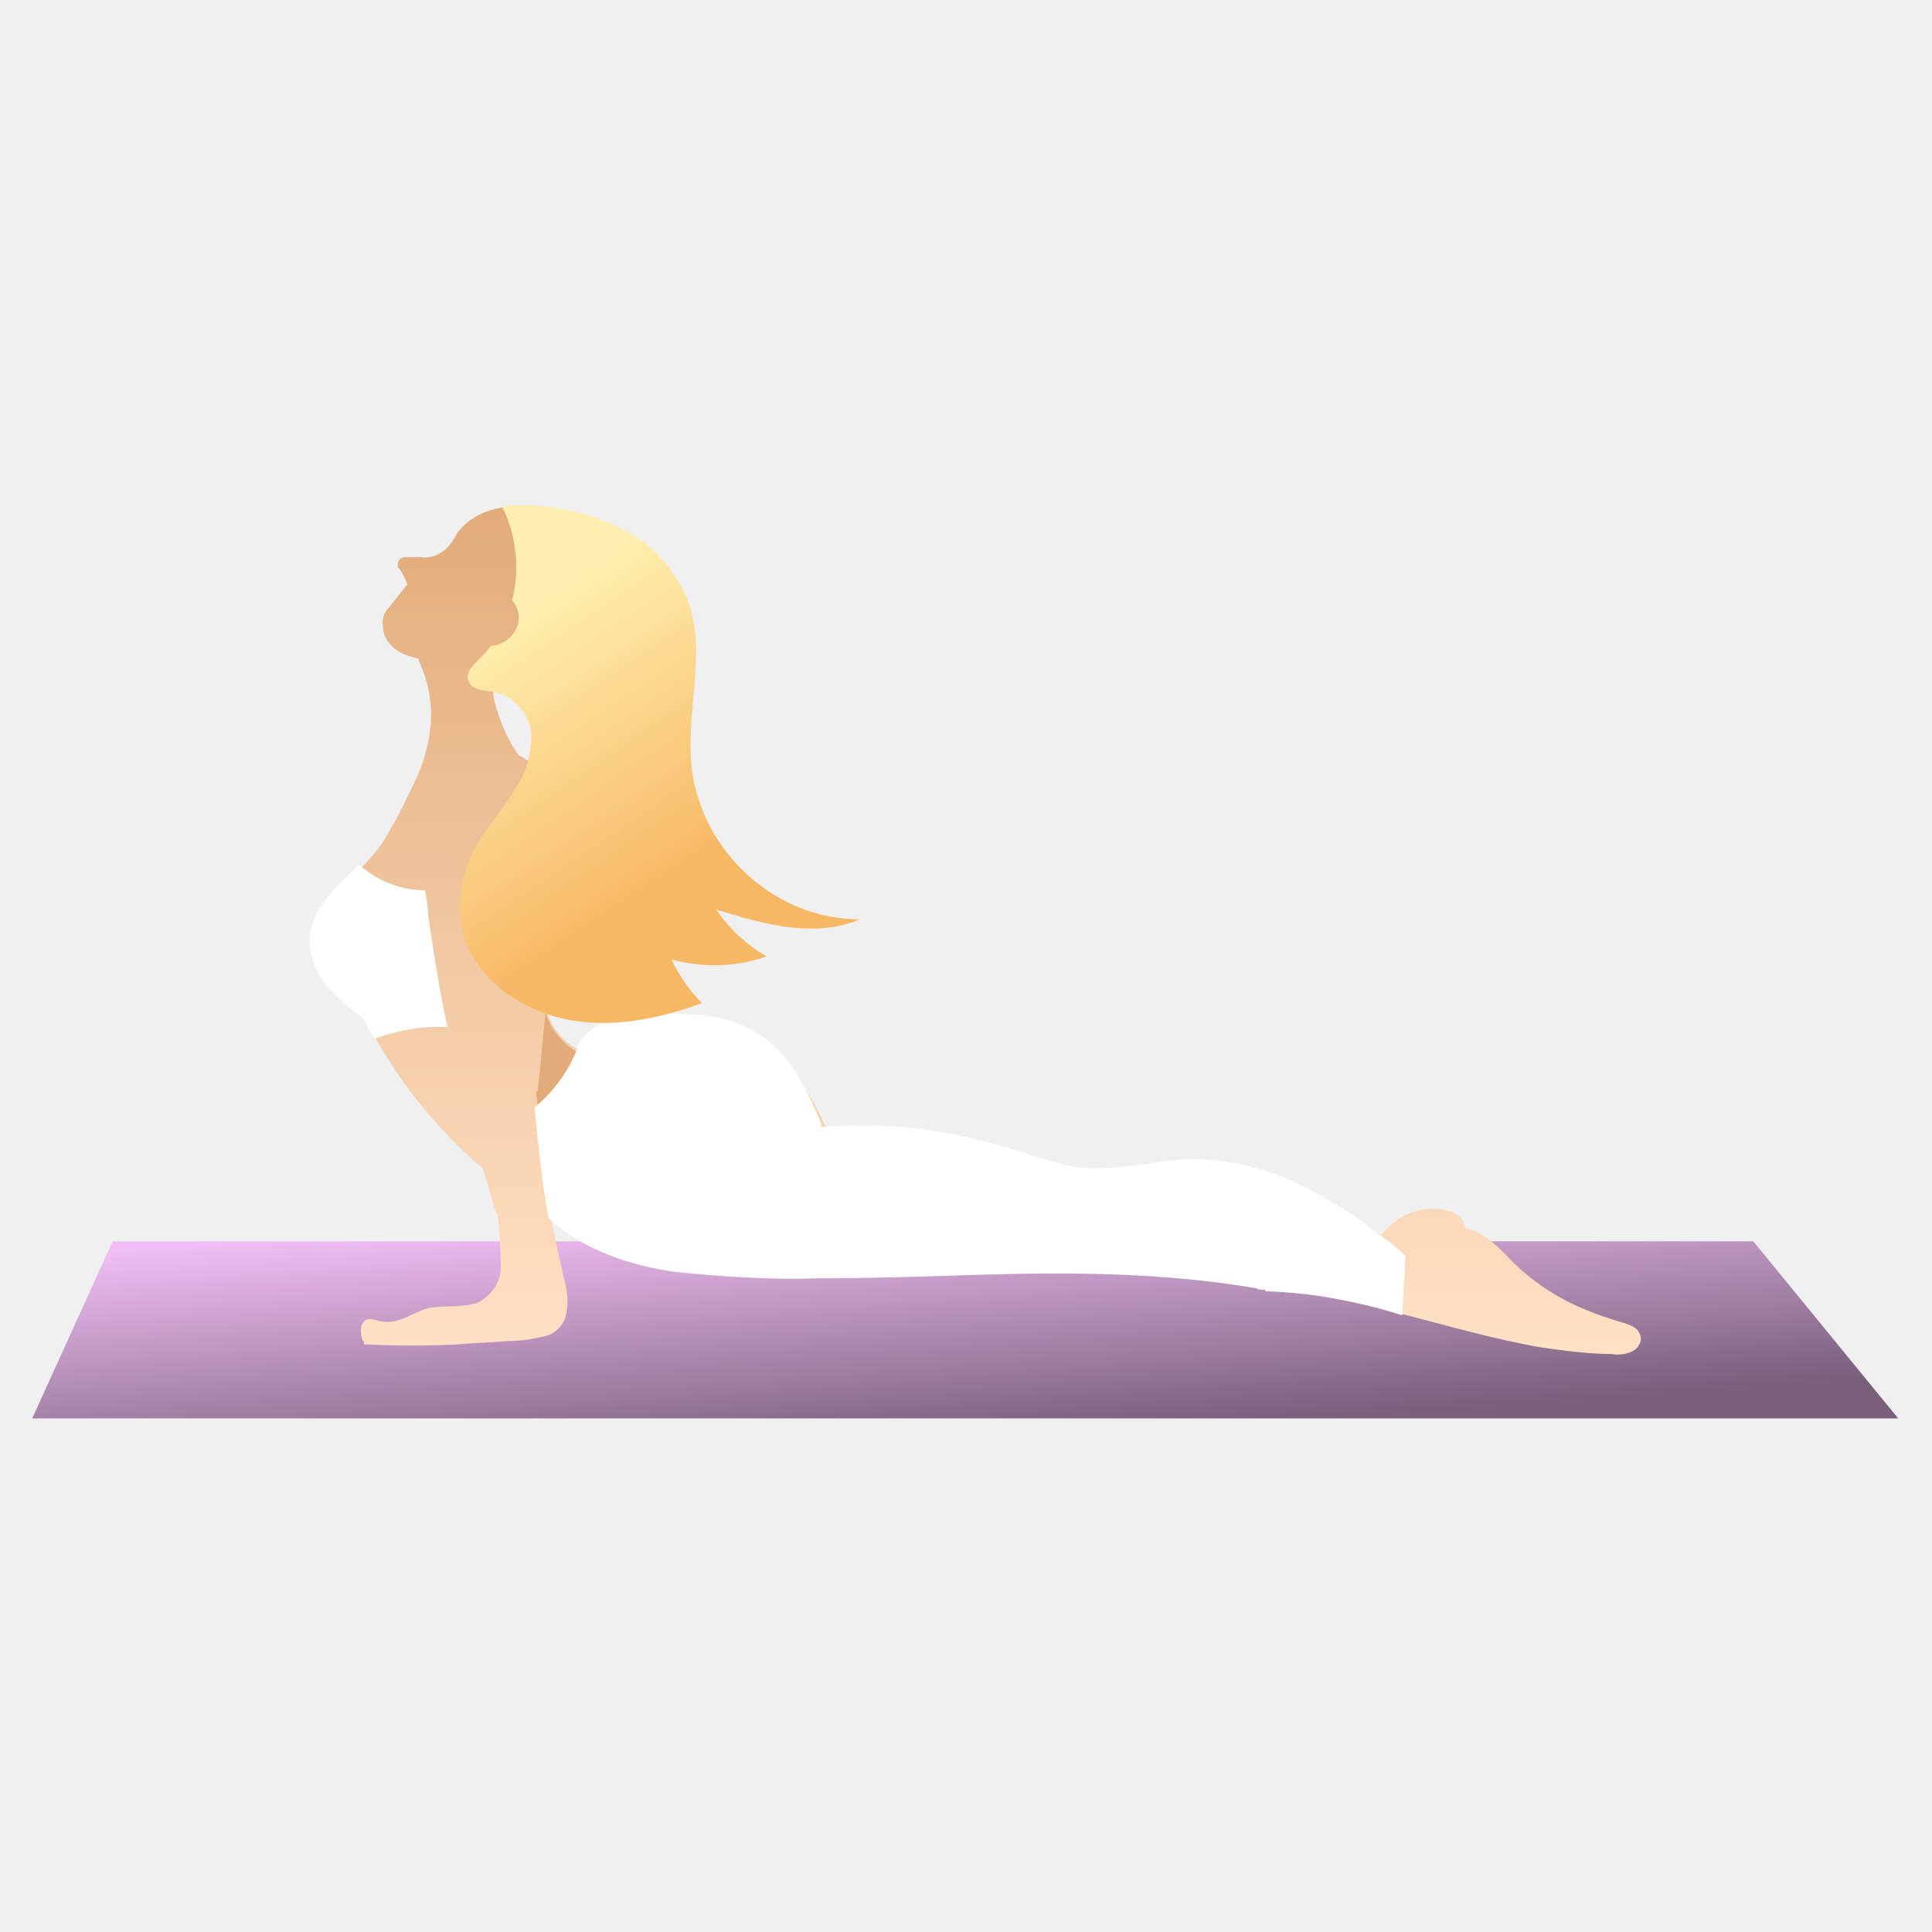
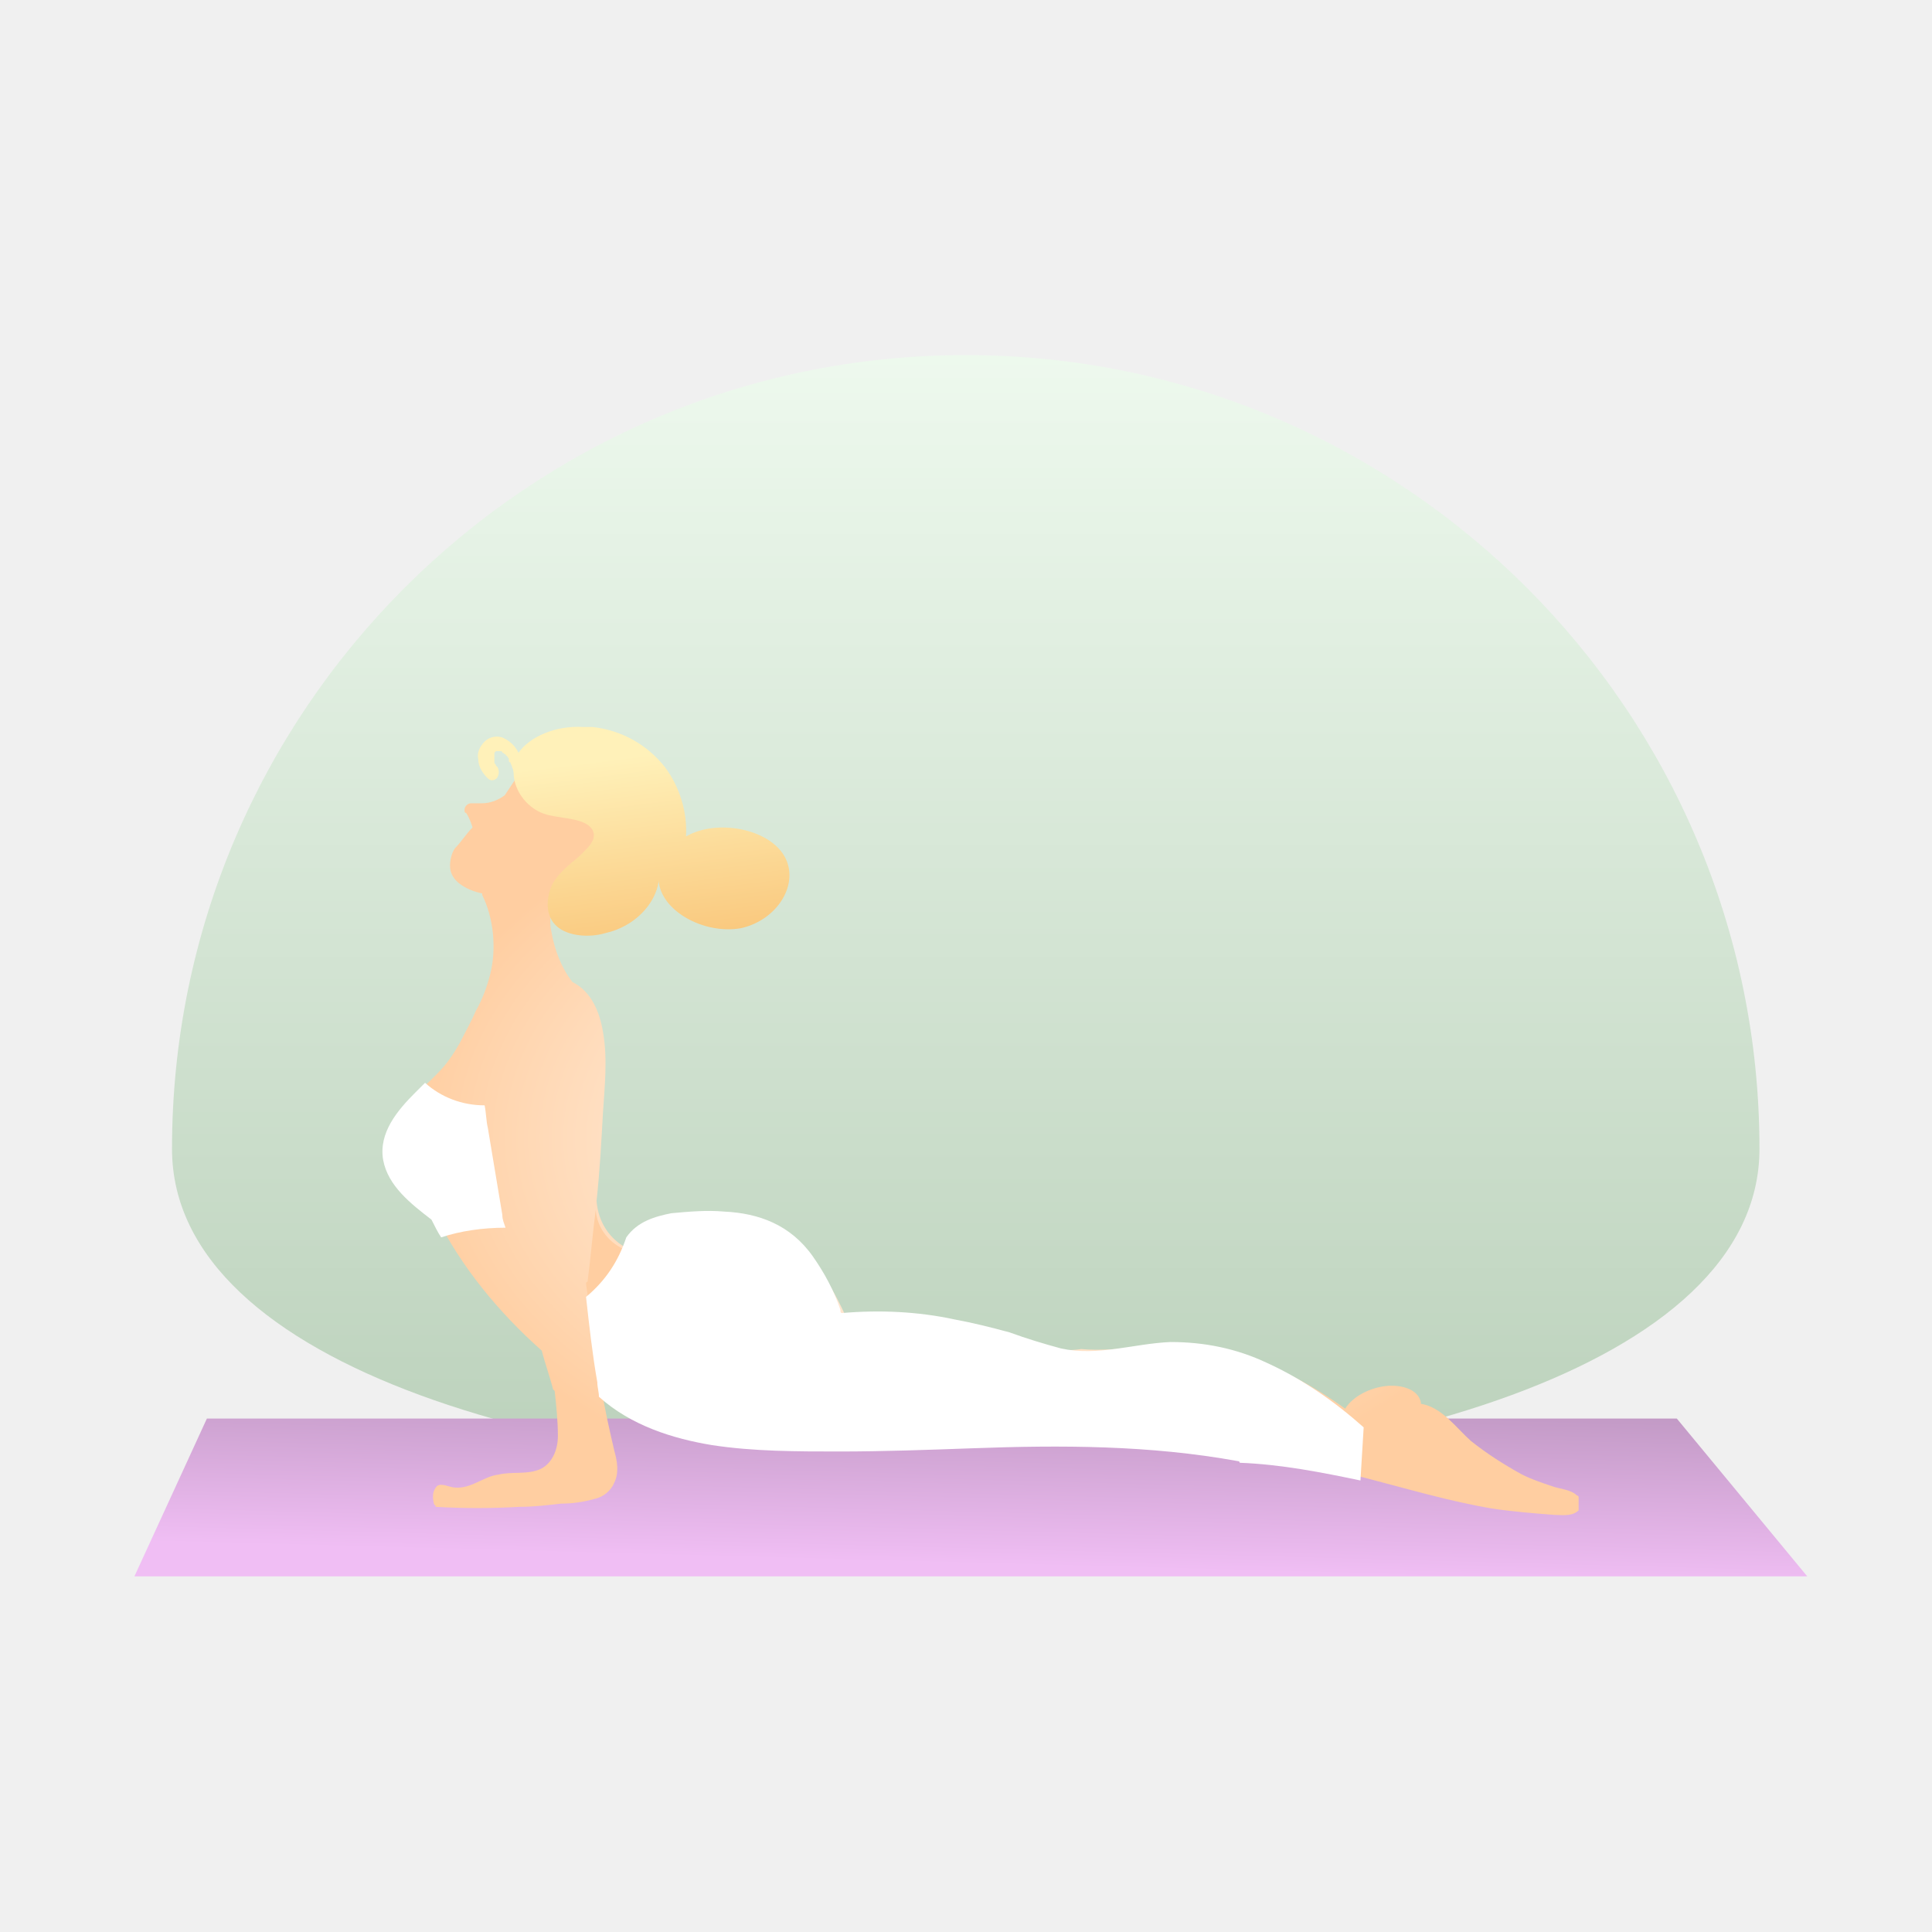
<svg xmlns="http://www.w3.org/2000/svg" xmlns:xlink="http://www.w3.org/1999/xlink" version="1.1" id="Capa_1" x="0px" y="0px" viewBox="0 0 120 120" style="enable-background:new 0 0 120 120;" xml:space="preserve">
  <style type="text/css">
- 	.st0{fill:url(#Trazado_111_00000037655671078186988010000004720463391144879265_);}
- 	.st1{clip-path:url(#SVGID_00000013911862742997037400000004897126214198493355_);}
- 	.st2{fill:url(#Trazado_112_00000090267033979239265030000009550637662216693946_);}
- 	.st3{fill:#E2AC7A;}
- 	.st4{fill:#FFFFFF;}
- 	.st5{fill:url(#Trazado_117_00000170986669953276892130000008924313986609634477_);}
+ 	.st0{fill:url(#Trazado_156_00000134216815335876807040000014439823832296721338_);}
+ 	.st1{clip-path:url(#SVGID_00000065778509392615123610000015866094337228578215_);}
+ 	.st2{fill:url(#Trazado_171_00000049904209323260478210000001679406703261507005_);}
+ 	.st3{clip-path:url(#SVGID_00000064321841355168640750000003633764185056455313_);}
+ 	.st4{fill:url(#Trazado_179_00000057110623745066923000000000305071566829896835_);}
+ 	.st5{clip-path:url(#SVGID_00000046316160293861383460000016498375232075700872_);}
+ 	.st6{fill:#FFCEA1;}
+ 	.st7{fill:#FFFFFF;}
+ 	.st8{clip-path:url(#SVGID_00000089551950158165370660000014082782856535895454_);}
+ 	.st9{fill:url(#Rectángulo_88_00000173132919214826101140000004755111748380350652_);}
</style>
-   <linearGradient id="Trazado_111_00000019658882142992753680000014864611689138036621_" gradientUnits="userSpaceOnUse" x1="2.31" y1="100.734" x2="2.743" y2="100.169" gradientTransform="matrix(189.039 0 0 -17.861 -424.6768 1876.44)">
-     <stop offset="0" style="stop-color:#F0BEF4" />
-     <stop offset="1" style="stop-color:#785F7A" />
-   </linearGradient>
-   <path id="Trazado_111" style="fill:url(#Trazado_111_00000019658882142992753680000014864611689138036621_);" d="M7,77.1l-5,11  h115.9l-9-11L7,77.1z" />
-   <g id="Grupo_115">
-     <g>
-       <defs>
-         <rect id="SVGID_1_" x="1.4" y="31" width="115.9" height="55" />
-       </defs>
-       <clipPath id="SVGID_00000087388280282781473550000013176112756767167674_">
-         <use xlink:href="#SVGID_1_" style="overflow:visible;" />
-       </clipPath>
-       <g id="Grupo_114" style="clip-path:url(#SVGID_00000087388280282781473550000013176112756767167674_);">
-         <linearGradient id="Trazado_112_00000065795863641668814110000010381822531219476402_" gradientUnits="userSpaceOnUse" x1="2.987" y1="116.452" x2="2.987" y2="115.839" gradientTransform="matrix(134.9535 0 0 -85.9286 -342.5388 10037.86)">
-           <stop offset="0" style="stop-color:#E2AC7A" />
-           <stop offset="1" style="stop-color:#FFE1C5" />
-         </linearGradient>
-         <path id="Trazado_112" style="fill:url(#Trazado_112_00000065795863641668814110000010381822531219476402_);" d="M101.7,82.6     c-0.4-0.4-1.2-0.5-1.7-0.7c-0.7-0.2-1.4-0.5-2.1-0.8c-1.3-0.6-2.5-1.4-3.5-2.3c-1-0.9-2-2.3-3.4-2.5h0c0,0,0-0.1,0-0.1     c-0.2-1-1.5-1.2-2.4-1.1c-1.1,0.1-2.1,0.7-2.8,1.6c-3.1-2.2-6.7-4-10.6-4.3c-2.6-0.2-5.1,0.5-7.7,0.3c-1.3-0.2-2.6-0.5-3.8-0.9     c-1.2-0.4-2.5-0.7-3.8-1c-2.8-0.6-5.7-0.8-8.6-0.7c0,0,0,0,0-0.1c-1-2.1-2.1-4.1-4.3-5.2c-2.3-1.1-4.9-1.1-7.4-0.9     c-1.3,0.1-2.6,0.4-3.5,1.4l0,0c-1.3-0.6-2.2-1.9-2.3-3.3c0.2-2.1,0.4-4.1,0.5-6.2c0.2-1.8,0.2-3.7,0-5.5     c-0.2-1.3-0.8-2.8-2.1-3.4c-0.7-1-1.2-2.2-1.5-3.4c-0.2-1,0-2.3,0.9-2.8c0.1,0,0.3-0.1,0.4-0.1c1.2-0.3,2.3-1,3.1-1.8     c1-1.1,1.6-2.5,1.6-4c0-0.7-0.2-1.5-0.6-2c-0.7-0.7-1.6-1.1-2.5-1.2c-0.9-0.2-1.9-0.2-2.8,0c-0.9,0.2-1.8,0.7-2.4,1.5     c-0.2,0.4-0.4,0.7-0.7,1c-0.5,0.4-1,0.6-1.6,0.5c-0.3,0-0.6,0-0.9,0c-0.3,0-0.5,0.2-0.5,0.5c0,0.1,0,0.2,0.1,0.2     c0.2,0.3,0.4,0.7,0.5,1c-0.4,0.5-0.8,1-1.2,1.5c-0.3,0.3-0.4,0.8-0.3,1.2c0,0.5,0.3,0.9,0.6,1.2c0.5,0.4,1,0.6,1.6,0.7     c0,0,0,0.1,0,0.1c0.8,1.7,1,3.6,0.5,5.5c-0.2,0.9-0.6,1.8-1,2.6c-0.4,0.8-0.7,1.5-1.2,2.3c-0.4,0.8-0.9,1.5-1.5,2.1     c-0.1,0.2-0.3,0.3-0.4,0.4c0,0,0,0,0,0c-0.5,0.5-1,0.9-1.4,1.4c-1,1.1-1.9,2.4-1.6,4c0.4,1.8,1.9,3,3.3,4     c1.8,3.6,4.3,6.7,7.3,9.3c0.3,0.9,0.5,1.8,0.8,2.7c0,0.1,0.1,0.1,0.1,0.1c0,0,0,0,0,0c0.1,1,0.2,2.1,0.2,3.1     c0.1,1-0.5,1.9-1.4,2.4c-0.9,0.3-1.8,0.2-2.8,0.3c-1,0.1-1.9,1-3,0.9c-0.4,0-0.9-0.3-1.2-0.1c-0.4,0.3-0.3,0.8-0.2,1.2     c0,0,0,0.1,0.1,0.1c0,0,0,0.1,0,0.2c0,0,0,0,0.1,0c1.9,0.1,3.9,0.1,5.8,0c1-0.1,1.9-0.1,2.9-0.2c0.8,0,1.6-0.1,2.4-0.3     c0.6-0.1,1.1-0.6,1.3-1.1c0.2-0.7,0.2-1.5,0-2.2c-0.3-1.4-0.7-2.9-0.9-4.4c1.9,1.4,4,2.3,6.3,2.7c2.8,0.5,5.6,0.7,8.4,0.8     c6.3,0.2,12.5-0.1,18.8,0.2c3.5,0.1,7,0.4,10.4,1c0,0.1,0,0.1,0.1,0.1c0,0,0,0,0,0c6,0.2,11.7,2.6,17.6,3.6     c1.4,0.2,2.9,0.4,4.3,0.4c0.5,0.1,1.1,0,1.5-0.3C102,83.4,102,83,101.7,82.6C101.7,82.6,101.7,82.6,101.7,82.6" />
-         <path id="Trazado_113" class="st3" d="M36.1,65.5c-0.6,1.3-1.5,2.5-2.7,3.3c0-0.3-0.1-0.7-0.1-1c0,0,0.1,0,0.1-0.1     c0.2-1.6,0.3-3.3,0.5-4.9C34.1,63.9,35,64.9,36.1,65.5" />
-         <path id="Trazado_114" class="st4" d="M22.6,63.3C22.6,63.3,22.6,63.3,22.6,63.3c-1.4-1.1-3-2.3-3.3-4.2c-0.4-1.9,1-3.5,2.3-4.7     c0.2-0.2,0.5-0.5,0.7-0.7c1.1,1,2.6,1.6,4.1,1.6h0c0.1,0.5,0.2,1.1,0.2,1.6c0.3,2,0.6,4,1,6c0.1,0.3,0.1,0.6,0.2,0.9     c-1.5-0.1-3.1,0.2-4.5,0.7C23,64.2,22.8,63.8,22.6,63.3" />
-         <path id="Trazado_115" class="st4" d="M78.6,80.2c0-0.1,0-0.1-0.1-0.1c0,0,0,0,0,0c-6.1-1.1-12.3-1.1-18.4-0.9     c-3.1,0.1-6.2,0.2-9.3,0.2c-3,0.1-5.9-0.1-8.9-0.4c-2.7-0.4-5.6-1.3-7.8-3.3c-0.1-0.3-0.1-0.6-0.2-1c-0.3-1.9-0.5-3.9-0.7-5.9     c1.3-1.1,2.3-2.5,2.8-4.1c0,0,0,0,0,0c0.8-1,1.9-1.6,3.2-1.6c1.2-0.2,2.4-0.2,3.7-0.1c2.3,0.1,4.6,0.9,6.2,3.1     c0.8,1.2,1.4,2.4,1.9,3.7c0,0,0,0,0,0c0,0.1,0,0.2,0.1,0.2c2.6-0.2,5.2-0.1,7.8,0.4c1.3,0.2,2.5,0.6,3.8,0.9     c1.2,0.4,2.4,0.8,3.6,1.1c2.6,0.5,5-0.3,7.6-0.4c2.3,0,4.6,0.5,6.7,1.5c2.4,1.2,4.7,2.7,6.7,4.5c0,0,0,0,0,0l-0.2,3.7     C84.3,80.8,81.5,80.3,78.6,80.2" />
-         <path id="Trazado_116" class="st4" d="M36.1,54.8c-0.2-0.1-0.5-0.3-0.7-0.3c-0.1,0-0.1,0-0.1,0.1c0,0,0,0.1,0,0.1     c0.2,0.3,0.4,0.5,0.7,0.7c0,0,0.1,0,0.1,0c0,0,0-0.1,0-0.1l0,0c-0.3-0.1-0.5-0.4-0.7-0.6l-0.1,0.2c0.2,0,0.5,0.1,0.7,0.3     c0,0,0.1,0,0.1,0C36.2,54.9,36.2,54.9,36.1,54.8C36.1,54.8,36.1,54.8,36.1,54.8" />
-         <linearGradient id="Trazado_117_00000106831934112942540360000002341712732121106875_" gradientUnits="userSpaceOnUse" x1="7.571" y1="113.511" x2="7.341" y2="113.838" gradientTransform="matrix(42.0538 5.1636 6.2577 -50.9652 -988.5328 5801.669)">
-           <stop offset="0" style="stop-color:#F7B866" />
-           <stop offset="1" style="stop-color:#FFEFAE" />
-         </linearGradient>
-         <path id="Trazado_117" style="fill:url(#Trazado_117_00000106831934112942540360000002341712732121106875_);" d="M53.4,57.1     c-2.6,0-5-1-6.9-2.7c-1.9-1.7-3.1-3.9-3.5-6.4c-0.5-3.5,0.9-7.2-0.2-10.5c-0.8-2.1-2.4-3.9-4.5-4.8c-2.1-1-4.4-1.4-6.7-1.3     l-0.4,0.1c0.9,1.8,1.1,3.9,0.6,5.8c0.3,0.3,0.5,0.8,0.4,1.3c-0.1,0.8-0.9,1.5-1.7,1.5c-0.2,0.3-0.5,0.6-0.8,0.9     c-0.4,0.4-0.8,0.8-0.6,1.3c0.2,0.6,1.1,0.6,1.7,0.7c1.2,0.3,2.1,1.4,2.2,2.6c0,1.2-0.3,2.4-1,3.4c-0.6,1-1.4,2-2.1,3     c-1.2,1.8-1.6,4-1.1,6.1c0.8,2.7,3.5,4.6,6.3,5.2c2.8,0.6,5.8,0,8.5-1c-0.8-0.8-1.4-1.7-1.9-2.7c1.9,0.5,4,0.5,5.9-0.2     c-1.2-0.7-2.3-1.7-3.1-2.9C47.4,57.4,50.6,58.3,53.4,57.1" />
+   <g id="Grupo_143" transform="translate(-1264.016 -498.445)">
+     <linearGradient id="Trazado_156_00000152258029223824935260000005052012632225636759_" gradientUnits="userSpaceOnUse" x1="1264.149" y1="619.375" x2="1264.149" y2="619.078" gradientTransform="matrix(-331.709 0 0 234.553 420653.531 -144686.078)">
+       <stop offset="0" style="stop-color:#BBD1BB" />
+       <stop offset="1" style="stop-color:#EFFAEF" />
+     </linearGradient>
+     <path id="Trazado_156" style="fill:url(#Trazado_156_00000152258029223824935260000005052012632225636759_);" d="M1274.7,569.8   c0-27.2,22.1-49.3,49.3-49.3s49.3,22.1,49.3,49.3C1373.3,597,1274.7,597,1274.7,569.8z" />
+     <g id="Grupo_134" transform="translate(1264.016 576)">
+       <g id="Grupo_125" transform="translate(1.85 144.954)">
+         <g>
+           <defs>
+             <polygon id="SVGID_1_" points="11,-134.4 6.5,-124.6 110.4,-124.6 102.3,-134.4      " />
+           </defs>
+           <clipPath id="SVGID_00000112626670862639420020000006200474788496859819_">
+             <use xlink:href="#SVGID_1_" style="overflow:visible;" />
+           </clipPath>
+           <g id="Grupo_124" style="clip-path:url(#SVGID_00000112626670862639420020000006200474788496859819_);">
+             <linearGradient id="Trazado_171_00000157986887307888745520000017730081395784377269_" gradientUnits="userSpaceOnUse" x1="-1.189" y1="-106.376" x2="-1.089" y2="-105.99" gradientTransform="matrix(687.581 0 0 -64.965 865.486 -7036.399)">
+               <stop offset="0" style="stop-color:#F0BEF4" />
+               <stop offset="1" style="stop-color:#785F7A" />
+             </linearGradient>
+             <path id="Trazado_171" style="fill:url(#Trazado_171_00000157986887307888745520000017730081395784377269_);" d="M-43.7-130.7       l88.6,10.9l115.6-8.4l-88.6-10.9L-43.7-130.7z" />
+           </g>
+         </g>
+       </g>
+       <g id="Grupo_127" transform="translate(53.752 6.638)">
+         <g>
+           <defs>
+             <path id="SVGID_00000083768076541419205630000014027345588808722088_" d="M-19.7-37c-0.9,0.2-1.6,0.6-2.1,1.3       c-0.2,0.3-0.4,0.6-0.6,0.9c-0.4,0.3-0.9,0.5-1.4,0.5c-0.2,0-0.4,0-0.5,0c-0.1,0-0.2,0-0.2,0c-0.2,0-0.4,0.2-0.4,0.4       c0,0.1,0,0.2,0.1,0.2c0.2,0.3,0.3,0.6,0.4,0.9c-0.4,0.4-0.7,0.9-1.1,1.3c-0.2,0.3-0.3,0.7-0.3,1.1c0,0.4,0.2,0.8,0.6,1.1       c0.4,0.3,0.9,0.5,1.4,0.6c0,0,0,0.1,0,0.1c0.7,1.4,0.9,3.3,0.5,4.9c-0.2,0.8-0.5,1.6-0.9,2.3c-0.3,0.7-0.7,1.4-1,2       c-0.4,0.7-0.8,1.3-1.4,1.9c-0.1,0.1-0.3,0.3-0.4,0.4c0,0,0,0,0,0c-0.4,0.4-0.9,0.8-1.3,1.2c-0.9,1-1.7,2.2-1.4,3.6       c0.3,1.6,1.7,2.7,3,3.6c1.6,3.2,3.9,6,6.6,8.4c0.2,0.8,0.5,1.6,0.7,2.4c0,0,0.1,0.1,0.1,0.1c0,0,0,0,0,0c0,0,0,0,0,0       c0.1,0.9,0.2,1.9,0.2,2.8c0,0.9-0.4,1.8-1.2,2.1c-0.8,0.3-1.7,0.1-2.5,0.3c-0.9,0.1-1.7,0.9-2.7,0.8c-0.3,0-0.8-0.3-1.1-0.1       c-0.3,0.3-0.3,0.7-0.2,1.1c0,0,0,0.1,0.1,0.1c0,0,0,0.1,0,0.1c0,0,0,0,0,0c1.7,0.1,3.5,0.1,5.2,0c0.9,0,1.7-0.1,2.6-0.2       c0.7,0,1.4-0.1,2.1-0.3c0.5-0.1,1-0.5,1.2-1c0.3-0.6,0.2-1.3,0-2c-0.3-1.3-0.6-2.6-0.8-3.9c1.6,1.3,3.7,2,5.7,2.4       c2.5,0.5,5,0.6,7.5,0.7c2.7,0.1,5.5,0.1,8.2,0.1c2.9,0,5.8,0,8.6,0.1c3.1,0.1,6.3,0.4,9.4,0.9c0,0,0,0.1,0.1,0.1c0,0,0,0,0,0       c0,0,0,0,0,0c5.4,0.1,10.5,2.3,15.8,3.2c1.3,0.2,2.6,0.3,3.9,0.4c0.4,0,1,0.1,1.4-0.2c0.3-0.2,0.3-0.6,0.1-0.9       c0,0,0-0.1-0.1-0.1l0,0c-0.4-0.4-1.1-0.4-1.6-0.6c-0.6-0.2-1.2-0.4-1.8-0.7c-1.1-0.6-2.2-1.3-3.2-2.1c-0.9-0.8-1.8-2.1-3.1-2.3       c0,0,0,0,0,0c0,0,0-0.1,0-0.1c-0.2-0.9-1.4-1.1-2.2-1c-0.9,0.1-2,0.6-2.5,1.4c-2.8-2-6-3.6-9.5-3.9c-1.2-0.1-2.3,0-3.5,0.1       c-1.1,0.1-2.3,0.2-3.4,0.1C12.1-0.2,11-0.5,9.9-0.9C8.8-1.3,7.7-1.6,6.5-1.8C4-2.3,1.4-2.5-1.2-2.4c0,0,0,0,0,0       C-2.1-4.3-3.1-6.2-5-7.1c-2-1-4.4-1-6.6-0.8c-1.1,0.1-2.3,0.3-3.1,1.3c-1.2-0.6-1.9-1.7-2-3c0.2-1.8,0.3-3.7,0.4-5.5       c0.1-1.6,0.3-3.3,0-5c-0.2-1.2-0.7-2.5-1.9-3.1c-0.7-0.9-1.1-2-1.3-3.1c-0.2-0.9,0-2.1,0.8-2.5c0.1,0,0.3-0.1,0.4-0.1       c1.1-0.3,2-0.9,2.8-1.6c0.9-1,1.4-2.2,1.4-3.6c0-0.7-0.2-1.3-0.6-1.8c-0.5-0.7-1.4-0.9-2.3-1.1C-18-37.2-18.8-37.2-19.7-37" />
+           </defs>
+           <clipPath id="SVGID_00000085968051742790319340000007455380211464027779_">
+             <use xlink:href="#SVGID_00000083768076541419205630000014027345588808722088_" style="overflow:visible;" />
+           </clipPath>
+           <g id="Grupo_126" style="clip-path:url(#SVGID_00000085968051742790319340000007455380211464027779_);">
+             <radialGradient id="Trazado_179_00000065789727076892462460000009098523462575843492_" cx="-52.773" cy="33.623" r="0.148" gradientTransform="matrix(250.721 0 0 -159.085 13238.384 5335.413)" gradientUnits="userSpaceOnUse">
+               <stop offset="0" style="stop-color:#FFFFFF" />
+               <stop offset="1" style="stop-color:#FFCEA1" />
+             </radialGradient>
+             <path id="Trazado_179" style="fill:url(#Trazado_179_00000065789727076892462460000009098523462575843492_);" d="M-30.2-37.1       h74.5v47.3h-74.5V-37.1z" />
+           </g>
+         </g>
+       </g>
+       <g id="Grupo_129">
+         <g>
+           <defs>
+             <rect id="SVGID_00000128465009263608658960000006345949806868171404_" x="7.8" y="-32.5" width="104.5" height="52.9" />
+           </defs>
+           <clipPath id="SVGID_00000036251643731120318100000015295165989601650111_">
+             <use xlink:href="#SVGID_00000128465009263608658960000006345949806868171404_" style="overflow:visible;" />
+           </clipPath>
+           <g id="Grupo_128" style="clip-path:url(#SVGID_00000036251643731120318100000015295165989601650111_);">
+             <path id="Trazado_174" class="st6" d="M38.9,0.1c-0.5,1.2-1.4,2.2-2.4,2.9c0-0.3-0.1-0.6-0.1-0.9c0,0,0.1,0,0.1-0.1       c0.2-1.5,0.3-2.9,0.5-4.4C37.1-1.2,37.9-0.3,38.9,0.1" />
+             <path id="Trazado_175" class="st7" d="M26.8-1.8C26.8-1.8,26.8-1.8,26.8-1.8c-1.3-1-2.7-2.1-3-3.7c-0.3-1.7,0.9-3.1,2-4.2       c0.2-0.2,0.4-0.4,0.6-0.6c1,0.9,2.3,1.4,3.7,1.4h0c0.1,0.5,0.1,1,0.2,1.4c0.3,1.8,0.6,3.6,0.9,5.4c0,0.3,0.1,0.5,0.2,0.8       c-1.4,0-2.8,0.2-4,0.6C27.2-1,27-1.4,26.8-1.8" />
+             <path id="Trazado_176" class="st7" d="M77,13.3c0,0,0-0.1-0.1-0.1c0,0,0,0,0,0h0c-5.5-1-11-1-16.5-0.8       c-2.8,0.1-5.5,0.2-8.3,0.2c-2.6,0-5.3,0-7.9-0.4c-2.4-0.4-5-1.2-7-3c0-0.3-0.1-0.6-0.1-0.9c-0.3-1.7-0.5-3.5-0.7-5.3       c1.2-1,2-2.2,2.5-3.7c0,0,0,0,0,0c0.7-1,1.8-1.3,2.8-1.5c1.1-0.1,2.2-0.2,3.3-0.1c2.1,0.1,4.1,0.8,5.5,2.8       c0.7,1,1.3,2.1,1.7,3.3c0,0,0,0,0,0c0,0.1,0,0.2,0.1,0.2c2.3-0.2,4.7-0.1,7,0.4c1.1,0.2,2.3,0.5,3.4,0.8c1.1,0.4,2.1,0.7,3.2,1       c2.3,0.5,4.5-0.3,6.8-0.4c2.1,0,4.1,0.4,6,1.3c2.2,1,4.2,2.4,6,4c0,0,0,0,0,0l-0.2,3.3C82.1,13.9,79.6,13.4,77,13.3" />
+           </g>
+         </g>
+       </g>
+       <g id="Grupo_131" transform="translate(73.607)">
+         <g>
+           <defs>
+             <path id="SVGID_00000036241546493703493390000007279226746255580832_" d="M-43.1-30.6C-43.1-30.7-43.1-30.6-43.1-30.6       C-43.1-30.6-43.1-30.6-43.1-30.6 M-43.1-30.8C-43.1-30.8-43.1-30.8-43.1-30.8L-43.1-30.8 M-42.7-30.9L-42.7-30.9       C-42.7-30.9-42.8-31-42.7-30.9 M-41.4-30.8C-41.4-30.8-41.4-30.8-41.4-30.8c-0.2-0.4-0.5-0.7-0.9-0.9c-0.4-0.2-0.9-0.1-1.2,0.2       c-0.3,0.3-0.5,0.7-0.4,1.1c0,0.5,0.3,0.9,0.6,1.2c0.2,0.2,0.5,0.1,0.6-0.1c0.1-0.2,0.1-0.4,0-0.6c0,0,0,0-0.1-0.1l0,0       c0-0.1-0.1-0.1-0.1-0.2l0,0c0,0,0,0,0,0c0,0,0-0.1,0-0.1c0,0,0-0.1,0-0.1c0,0,0,0,0,0c0-0.1,0-0.1,0-0.2v0c0,0,0-0.1,0-0.1       c0,0,0,0,0,0c0,0,0-0.1,0-0.1l0,0c0,0,0,0,0.1-0.1l0,0c0,0,0,0,0.1,0l0,0l0,0l0.1,0h0l0,0c0,0,0.1,0,0.1,0c0,0,0,0,0,0       c0,0,0.1,0,0.1,0.1l0,0c0.1,0,0.1,0.1,0.2,0.1l0,0c0,0,0,0,0,0c0,0,0,0.1,0.1,0.1c0,0.1,0.1,0.1,0.1,0.2c0,0,0,0.1,0,0.1       c0,0,0,0.1,0.1,0.1c0,0.1,0.1,0.2,0.1,0.3c0.1,0.2,0.1,0.4,0.1,0.5c0.1,1.2,1.1,2.3,2.3,2.5c0.9,0.2,2.2,0.2,2.6,0.9       c0.3,0.6-0.3,1.1-0.8,1.6c-0.7,0.6-1.5,1.2-1.8,2s-0.3,1.8,0.4,2.4c0.7,0.6,2,0.7,3,0.4c1.8-0.4,3.1-1.8,3.3-3.2l0-0.1       c0.1,1.9,2.8,3.4,5.1,3c2.3-0.5,3.7-2.8,2.7-4.5c-1-1.7-4.2-2.3-6.1-1.2c0.1-1.5-0.4-3.1-1.3-4.3c-1.1-1.4-2.7-2.3-4.5-2.5       c-0.2,0-0.4,0-0.6,0C-39.1-32.5-40.7-31.8-41.4-30.8" />
+           </defs>
+           <clipPath id="SVGID_00000080891096095425993260000001640393132532010137_">
+             <use xlink:href="#SVGID_00000036241546493703493390000007279226746255580832_" style="overflow:visible;" />
+           </clipPath>
+           <g id="Grupo_130" style="clip-path:url(#SVGID_00000080891096095425993260000001640393132532010137_);">
+             <linearGradient id="Rectángulo_88_00000150820782277401545570000005798334562050559907_" gradientUnits="userSpaceOnUse" x1="-70.521" y1="34.634" x2="-70.589" y2="34.993" gradientTransform="matrix(67.058 0 0 -44.348 4698.186 1521.406)">
+               <stop offset="0" style="stop-color:#F7B866" />
+               <stop offset="1" style="stop-color:#FFF1B9" />
+             </linearGradient>
+             <rect id="Rectángulo_88" x="-44" y="-32.5" style="fill:url(#Rectángulo_88_00000150820782277401545570000005798334562050559907_);" width="19.9" height="13.2" />
+           </g>
+         </g>
      </g>
    </g>
  </g>
</svg>
